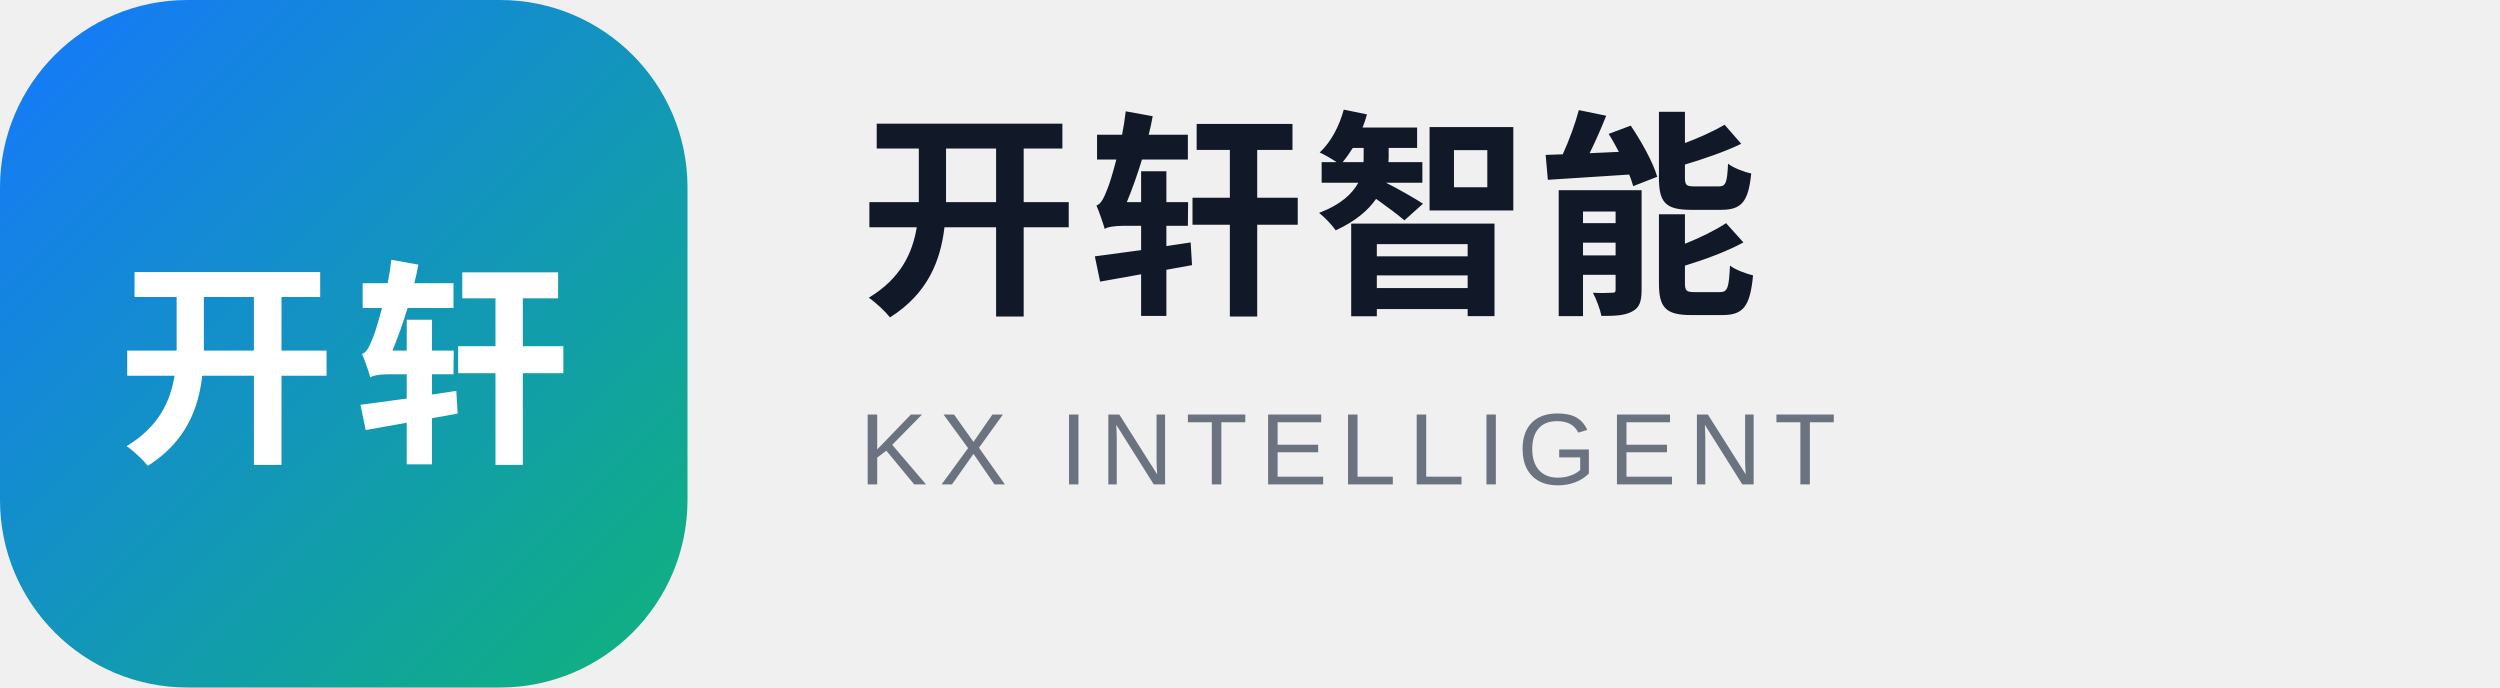
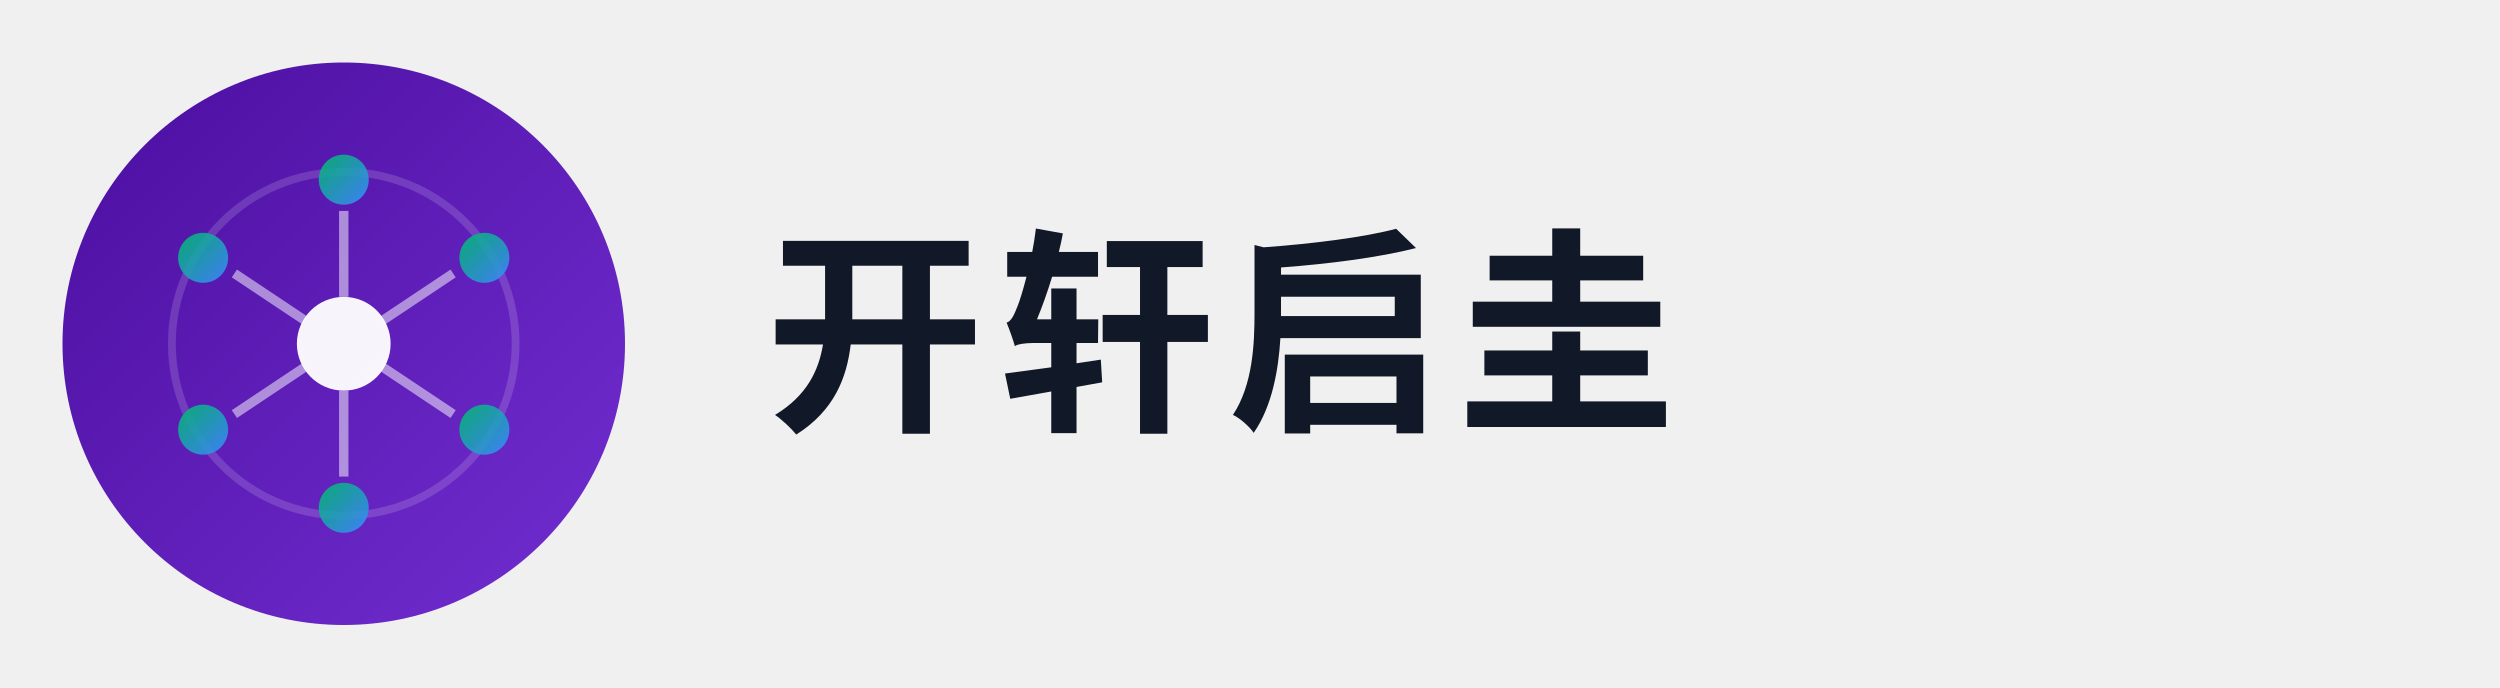
<svg xmlns="http://www.w3.org/2000/svg" width="320" height="88" viewBox="0 0 320 88" role="img" aria-labelledby="title desc">
  <defs>
-     <linearGradient id="kxLightGradient" x1="0%" y1="0%" x2="100%" y2="100%">
-       <stop offset="0%" stop-color="#1677ff" />
-       <stop offset="100%" stop-color="#0fb37a" />
+     <linearGradient id="kxPlatformLightGrad" x1="0%" y1="0%" x2="100%" y2="100%">
+       <stop offset="0%" stop-color="#4b0e9f" />
+       <stop offset="100%" stop-color="#722ed1" />
+     </linearGradient>
+     <linearGradient id="kxPlatformAccent" x1="0%" y1="0%" x2="100%" y2="100%">
+       <stop offset="0%" stop-color="#00b96b" />
+       <stop offset="100%" stop-color="#3b89ff" />
    </linearGradient>
  </defs>
-   <rect x="0" y="0" width="88" height="88" rx="24" fill="url(#kxLightGradient)" />
-   <text x="44" y="57" text-anchor="middle" font-family="'PingFang SC','Microsoft YaHei',sans-serif" font-size="28" font-weight="700" fill="#ffffff" letter-spacing="2">开轩</text>
-   <text x="110" y="38" font-family="'PingFang SC','Microsoft YaHei',sans-serif" font-size="28" font-weight="700" fill="#111827" letter-spacing="1">开轩智能</text>
-   <text x="110" y="62" font-family="'PingFang SC','Microsoft YaHei',Arial,sans-serif" font-size="13" fill="#6b7280" letter-spacing="0.12em">KX INTELLIGENT</text>
+   <circle cx="44" cy="44" r="36" fill="url(#kxPlatformLightGrad)" />
+   <circle cx="44" cy="44" r="22" fill="none" stroke="#ffffff" stroke-opacity="0.15" stroke-width="1" />
+   <circle cx="44" cy="44" r="6" fill="#ffffff" opacity="0.95" />
+   <circle cx="44" cy="23" r="3.2" fill="url(#kxPlatformAccent)" opacity="0.9" />
+   <circle cx="62" cy="33" r="3.2" fill="url(#kxPlatformAccent)" opacity="0.9" />
+   <circle cx="62" cy="55" r="3.2" fill="url(#kxPlatformAccent)" opacity="0.9" />
+   <circle cx="44" cy="65" r="3.2" fill="url(#kxPlatformAccent)" opacity="0.9" />
+   <circle cx="26" cy="55" r="3.2" fill="url(#kxPlatformAccent)" opacity="0.9" />
+   <circle cx="26" cy="33" r="3.2" fill="url(#kxPlatformAccent)" opacity="0.9" />
+   <line x1="44" y1="38" x2="44" y2="27" stroke="#ffffff" stroke-width="1.2" opacity="0.5" />
+   <line x1="49" y1="41" x2="58" y2="35" stroke="#ffffff" stroke-width="1.2" opacity="0.5" />
+   <line x1="49" y1="47" x2="58" y2="53" stroke="#ffffff" stroke-width="1.2" opacity="0.5" />
+   <line x1="44" y1="50" x2="44" y2="61" stroke="#ffffff" stroke-width="1.2" opacity="0.5" />
+   <line x1="39" y1="47" x2="30" y2="53" stroke="#ffffff" stroke-width="1.2" opacity="0.5" />
+   <line x1="39" y1="41" x2="30" y2="35" stroke="#ffffff" stroke-width="1.2" opacity="0.5" />
+   <text x="98" y="53" font-family="'PingFang SC','Microsoft YaHei',sans-serif" font-size="28" font-weight="700" fill="#111827" letter-spacing="1.5">开轩启圭</text>
</svg>
